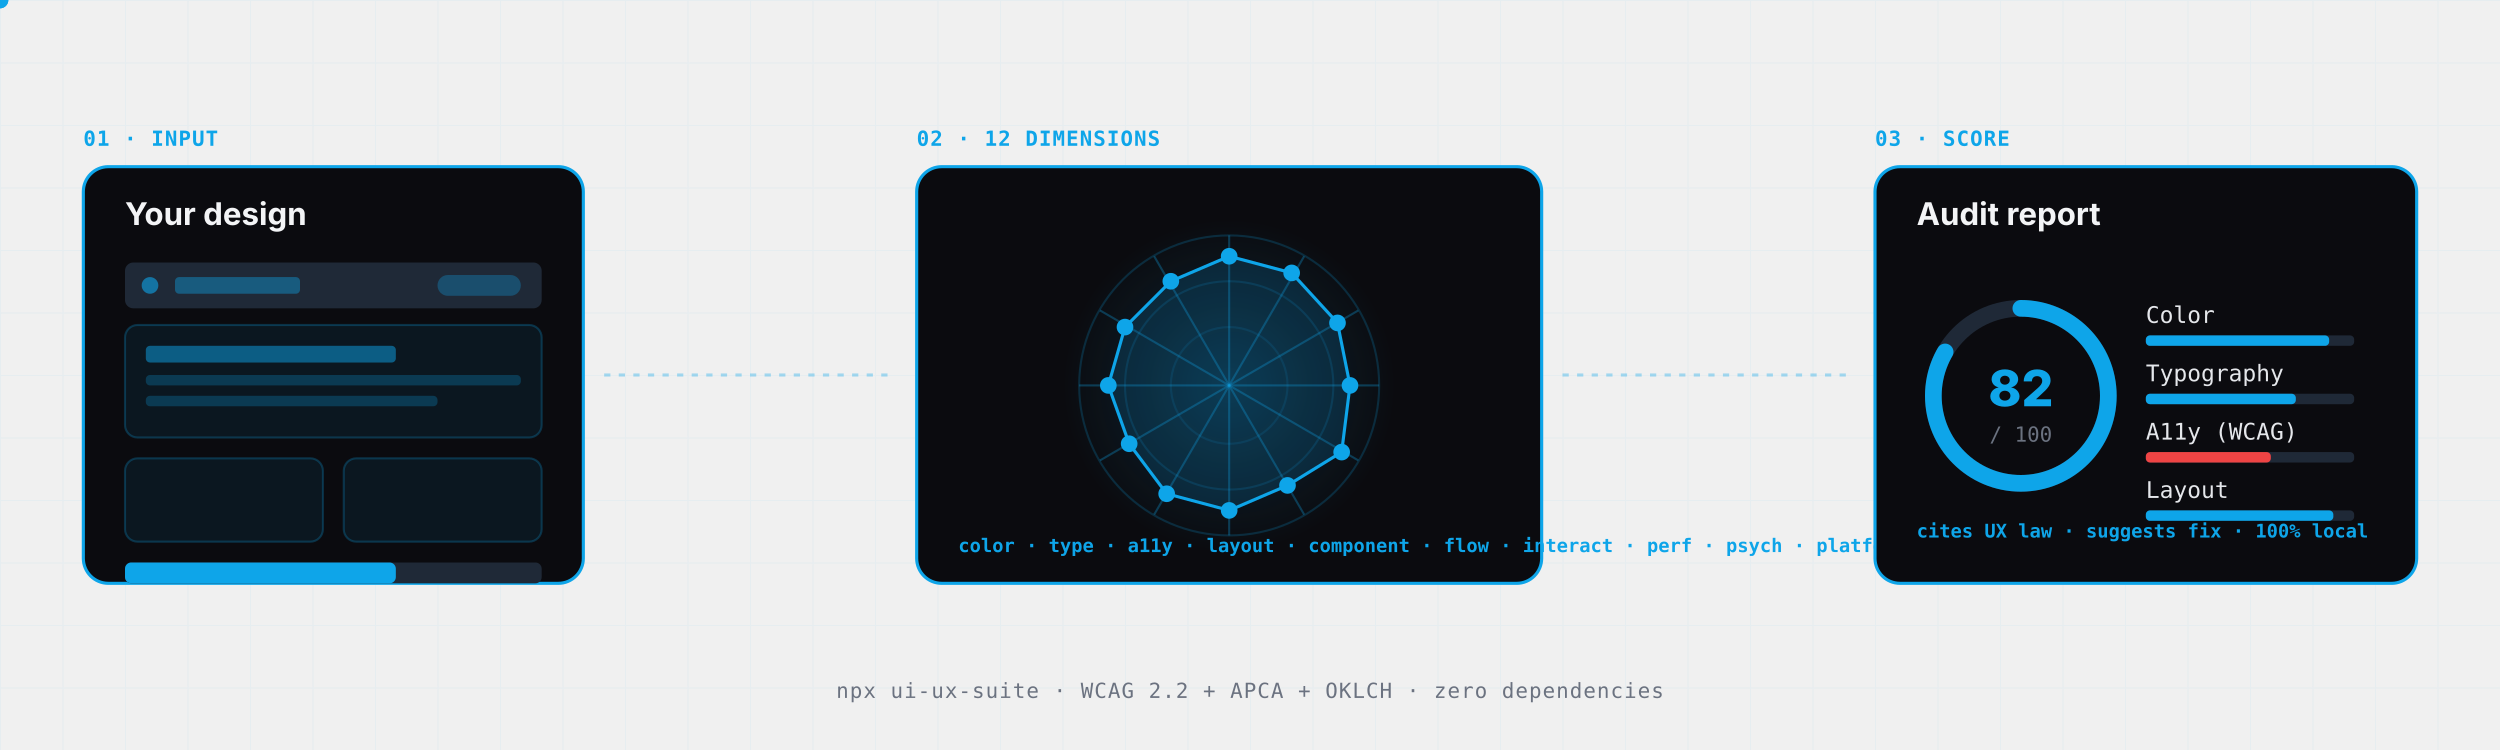
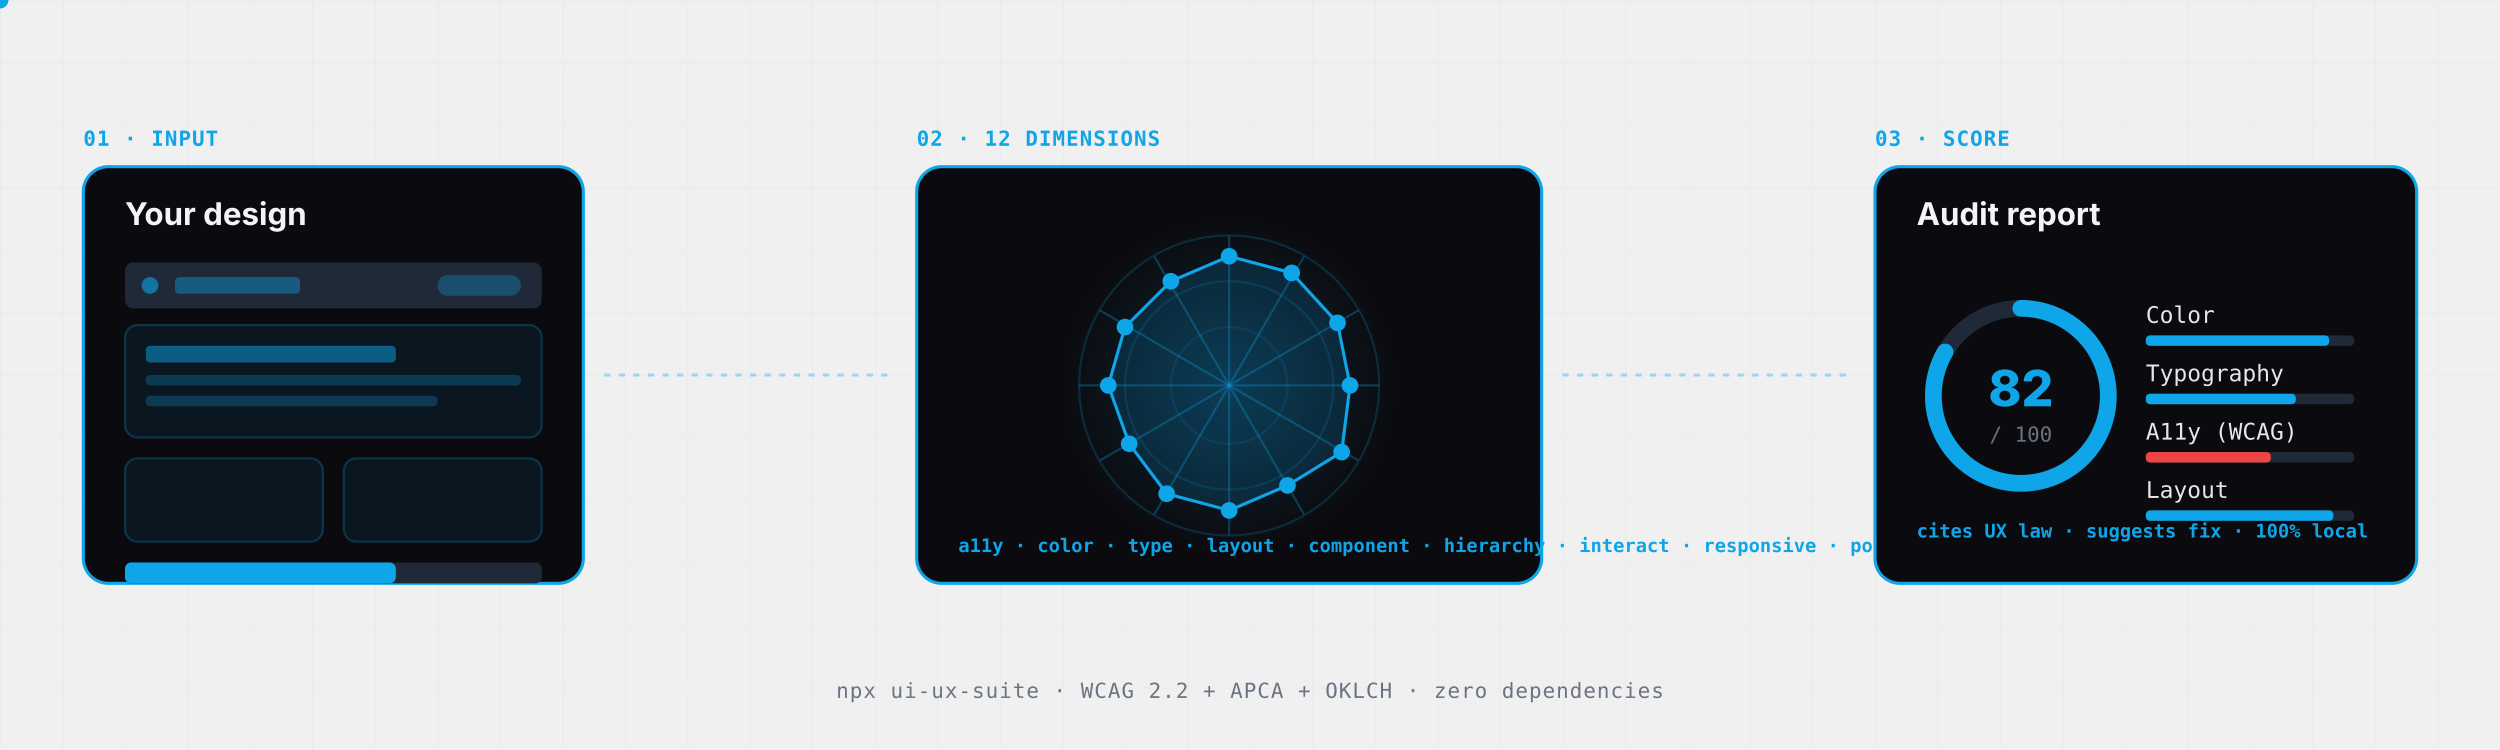
<svg xmlns="http://www.w3.org/2000/svg" viewBox="0 0 1200 360" fill="none" role="img" aria-label="UI UX Suite flow: project is scanned across 12 design dimensions and returns a scored audit">
  <style>
    .bg-grid { stroke: #0ea5e9; stroke-width: 1; opacity: 0.05; }
    .frame { fill: #0b0b0f; stroke: #0ea5e9; stroke-width: 1.5; }
    .mono { font-family: ui-monospace, Menlo, monospace; font-size: 11px; fill: #e5e7eb; }
    .mono-dim { font-family: ui-monospace, Menlo, monospace; font-size: 10px; fill: #6b7280; }
    .title { font-family: 'SF Pro Display', system-ui, sans-serif; font-size: 15px; font-weight: 700; fill: #f3f4f6; }
    .label { font-family: ui-monospace, Menlo, monospace; font-size: 10px; font-weight: 600; fill: #0ea5e9; letter-spacing: 0.5px; }
    .flow-path { stroke: #0ea5e9; stroke-width: 1.5; opacity: 0.35; fill: none; stroke-dasharray: 3 4; }
    .dim-spoke { stroke: #0ea5e9; stroke-width: 1; opacity: 0.3; }
    .dim-label { font-family: Menlo, monospace; font-size: 9px; fill: #0ea5e9; font-weight: 600; }
    @keyframes dim-pulse {
      0%, 100% { opacity: 0.3; }
      50% { opacity: 1; }
    }
    @keyframes score-grow {
      0%, 100% { stroke-dashoffset: 50; }
      50% { stroke-dashoffset: 0; }
    }
    @keyframes gauge-fill {
      0% { stroke-dasharray: 0 440; }
      60%, 100% { stroke-dasharray: 330 440; }
    }
    .gauge-ring { animation: gauge-fill 4s ease-out infinite; transform-origin: center; }
    @keyframes number-count {
      0%, 100% { opacity: 1; }
      50% { opacity: 0.85; }
    }
    .score-num { animation: number-count 3s ease-in-out infinite; }
    @keyframes dim-ping {
      0%, 100% { r: 4; opacity: 0.6; }
      50% { r: 6; opacity: 1; }
    }
    .dim-node-1 { animation: dim-ping 2s ease-in-out infinite; transform-origin: center; }
    .dim-node-2 { animation: dim-ping 2s ease-in-out infinite 0.2s; transform-origin: center; }
    .dim-node-3 { animation: dim-ping 2s ease-in-out infinite 0.4s; transform-origin: center; }
    .dim-node-4 { animation: dim-ping 2s ease-in-out infinite 0.6s; transform-origin: center; }
    .dim-node-5 { animation: dim-ping 2s ease-in-out infinite 0.8s; transform-origin: center; }
    .dim-node-6 { animation: dim-ping 2s ease-in-out infinite 1.0s; transform-origin: center; }
    @keyframes bar-grow {
      0%, 100% { transform: scaleX(0.6); }
      50% { transform: scaleX(1); }
    }
    .bar-1 { animation: bar-grow 2.2s ease-in-out infinite; transform-origin: left; }
    .bar-2 { animation: bar-grow 2.2s ease-in-out infinite 0.3s; transform-origin: left; }
    .bar-3 { animation: bar-grow 2.2s ease-in-out infinite 0.6s; transform-origin: left; }
    .bar-4 { animation: bar-grow 2.2s ease-in-out infinite 0.9s; transform-origin: left; }
+ 
+     @media (prefers-color-scheme: light) {
+       .frame { fill: #ffffff; }
+       .title { fill: #111827; }
+       .mono { fill: #374151; }
+       .mono-dim { fill: #6b7280; }
+       .bg-grid { opacity: 0.08; }
+     }
+     @media (prefers-reduced-motion: reduce) {
+       * { animation: none !important; }
+     }
  </style>
  <defs>
    <pattern id="grid-ui" width="30" height="30" patternUnits="userSpaceOnUse">
      <path d="M 30 0 L 0 0 0 30" class="bg-grid" />
    </pattern>
    <radialGradient id="ui-hub">
      <stop offset="0%" stop-color="#0ea5e9" stop-opacity="0.2" />
      <stop offset="100%" stop-color="#0ea5e9" stop-opacity="0" />
    </radialGradient>
  </defs>
  <rect width="1200" height="360" fill="url(#grid-ui)" />
  <g transform="translate(40,80)">
    <text x="0" y="-10" class="label">01 · INPUT</text>
    <rect x="0" y="0" width="240" height="200" rx="12" class="frame" />
    <text x="20" y="28" class="title">Your design</text>
    <g transform="translate(20,46)">
      <rect x="0" y="0" width="200" height="22" rx="4" fill="#1f2937" />
      <circle cx="12" cy="11" r="4" fill="#0ea5e9" opacity="0.6" />
      <rect x="24" y="7" width="60" height="8" rx="2" fill="#0ea5e9" fill-opacity="0.4" />
      <rect x="150" y="6" width="40" height="10" rx="5" fill="#0ea5e9" fill-opacity="0.3" />
      <rect x="0" y="30" width="200" height="54" rx="6" fill="#0ea5e9" fill-opacity="0.08" stroke="#0ea5e9" stroke-opacity="0.25" />
      <rect x="10" y="40" width="120" height="8" rx="2" fill="#0ea5e9" fill-opacity="0.5" />
      <rect x="10" y="54" width="180" height="5" rx="2" fill="#0ea5e9" fill-opacity="0.25" />
      <rect x="10" y="64" width="140" height="5" rx="2" fill="#0ea5e9" fill-opacity="0.25" />
      <rect x="0" y="94" width="95" height="40" rx="6" fill="#0ea5e9" fill-opacity="0.08" stroke="#0ea5e9" stroke-opacity="0.25" />
      <rect x="105" y="94" width="95" height="40" rx="6" fill="#0ea5e9" fill-opacity="0.08" stroke="#0ea5e9" stroke-opacity="0.25" />
      <rect x="0" y="144" width="200" height="10" rx="3" fill="#1f2937" />
      <rect x="0" y="144" width="130" height="10" rx="3" fill="#0ea5e9" class="bar-1" />
    </g>
  </g>
  <path d="M 290 180 L 430 180" class="flow-path" />
  <circle r="4" fill="#0ea5e9">
    <animateMotion dur="2s" repeatCount="indefinite" path="M 290 180 L 430 180" />
  </circle>
  <circle r="3" fill="#0ea5e9" opacity="0.5">
    <animateMotion dur="2s" begin="0.6s" repeatCount="indefinite" path="M 290 180 L 430 180" />
  </circle>
  <g transform="translate(440,80)">
    <text x="0" y="-10" class="label">02 · 12 DIMENSIONS</text>
    <rect x="0" y="0" width="300" height="200" rx="12" class="frame" />
    <g transform="translate(150,105)">
      <circle cx="0" cy="0" r="80" fill="url(#ui-hub)" />
      <circle cx="0" cy="0" r="72" fill="none" stroke="#0ea5e9" stroke-opacity="0.2" />
      <circle cx="0" cy="0" r="50" fill="none" stroke="#0ea5e9" stroke-opacity="0.15" />
      <circle cx="0" cy="0" r="28" fill="none" stroke="#0ea5e9" stroke-opacity="0.12" />
      <g>
        <line x1="0" y1="0" x2="72" y2="0" class="dim-spoke" />
        <line x1="0" y1="0" x2="62" y2="36" class="dim-spoke" />
        <line x1="0" y1="0" x2="36" y2="62" class="dim-spoke" />
        <line x1="0" y1="0" x2="0" y2="72" class="dim-spoke" />
        <line x1="0" y1="0" x2="-36" y2="62" class="dim-spoke" />
        <line x1="0" y1="0" x2="-62" y2="36" class="dim-spoke" />
        <line x1="0" y1="0" x2="-72" y2="0" class="dim-spoke" />
        <line x1="0" y1="0" x2="-62" y2="-36" class="dim-spoke" />
        <line x1="0" y1="0" x2="-36" y2="-62" class="dim-spoke" />
        <line x1="0" y1="0" x2="0" y2="-72" class="dim-spoke" />
        <line x1="0" y1="0" x2="36" y2="-62" class="dim-spoke" />
        <line x1="0" y1="0" x2="62" y2="-36" class="dim-spoke" />
      </g>
      <polygon points="58,0 54,32 28,48 0,60 -30,52 -48,28 -58,0 -50,-28 -28,-50 0,-62 30,-54 52,-30" fill="#0ea5e9" fill-opacity="0.15" stroke="#0ea5e9" stroke-width="1.5">
        <animate attributeName="fill-opacity" values="0.1;0.3;0.1" dur="3s" repeatCount="indefinite" />
      </polygon>
      <circle cx="58" cy="0" r="4" fill="#0ea5e9" class="dim-node-1" />
      <circle cx="54" cy="32" r="4" fill="#0ea5e9" class="dim-node-2" />
      <circle cx="28" cy="48" r="4" fill="#0ea5e9" class="dim-node-3" />
      <circle cx="0" cy="60" r="4" fill="#0ea5e9" class="dim-node-4" />
      <circle cx="-30" cy="52" r="4" fill="#0ea5e9" class="dim-node-5" />
      <circle cx="-48" cy="28" r="4" fill="#0ea5e9" class="dim-node-6" />
      <circle cx="-58" cy="0" r="4" fill="#0ea5e9" class="dim-node-1" />
      <circle cx="-50" cy="-28" r="4" fill="#0ea5e9" class="dim-node-2" />
      <circle cx="-28" cy="-50" r="4" fill="#0ea5e9" class="dim-node-3" />
      <circle cx="0" cy="-62" r="4" fill="#0ea5e9" class="dim-node-4" />
      <circle cx="30" cy="-54" r="4" fill="#0ea5e9" class="dim-node-5" />
      <circle cx="52" cy="-30" r="4" fill="#0ea5e9" class="dim-node-6" />
    </g>
    <g transform="translate(20,185)">
-       <text class="dim-label" x="0" y="0">color · type · a11y · layout · component · flow · interact · perf · psych · platform · style · density</text>
+       <text class="dim-label" x="0" y="0">a11y · color · type · layout · component · hierarchy · interact · responsive · polish · perf · info-arch · platform</text>
    </g>
  </g>
  <path d="M 750 180 L 890 180" class="flow-path" />
  <circle r="4" fill="#0ea5e9">
    <animateMotion dur="2s" repeatCount="indefinite" path="M 750 180 L 890 180" />
  </circle>
  <circle r="3" fill="#0ea5e9" opacity="0.5">
    <animateMotion dur="2s" begin="0.6s" repeatCount="indefinite" path="M 750 180 L 890 180" />
  </circle>
  <g transform="translate(900,80)">
    <text x="0" y="-10" class="label">03 · SCORE</text>
    <rect x="0" y="0" width="260" height="200" rx="12" class="frame" />
    <text x="20" y="28" class="title">Audit report</text>
    <g transform="translate(70,110)">
      <circle cx="0" cy="0" r="42" fill="none" stroke="#1f2937" stroke-width="8" />
      <circle cx="0" cy="0" r="42" fill="none" stroke="#0ea5e9" stroke-width="8" stroke-linecap="round" stroke-dasharray="220 264" transform="rotate(-90)" class="gauge-ring" />
      <text x="0" y="5" text-anchor="middle" font-family="'SF Pro Display',sans-serif" font-size="24" font-weight="800" fill="#0ea5e9" class="score-num">82</text>
      <text x="0" y="22" text-anchor="middle" class="mono-dim">/ 100</text>
    </g>
    <g transform="translate(130,75)">
      <text class="mono" x="0" y="0">Color</text>
      <rect x="0" y="6" width="100" height="5" rx="2" fill="#1f2937" />
      <rect x="0" y="6" width="88" height="5" rx="2" fill="#0ea5e9" class="bar-1" />
      <text class="mono" x="0" y="28">Typography</text>
      <rect x="0" y="34" width="100" height="5" rx="2" fill="#1f2937" />
      <rect x="0" y="34" width="72" height="5" rx="2" fill="#0ea5e9" class="bar-2" />
      <text class="mono" x="0" y="56">A11y (WCAG)</text>
      <rect x="0" y="62" width="100" height="5" rx="2" fill="#1f2937" />
      <rect x="0" y="62" width="60" height="5" rx="2" fill="#ef4444" class="bar-3" />
      <text class="mono" x="0" y="84">Layout</text>
      <rect x="0" y="90" width="100" height="5" rx="2" fill="#1f2937" />
      <rect x="0" y="90" width="90" height="5" rx="2" fill="#0ea5e9" class="bar-4" />
    </g>
    <g transform="translate(20,178)">
      <text font-family="Menlo,monospace" font-size="9" fill="#0ea5e9" font-weight="600">cites UX law · suggests fix · 100% local</text>
    </g>
  </g>
  <text x="600" y="335" text-anchor="middle" font-family="Menlo,monospace" font-size="10" fill="#6b7280" letter-spacing="0.5">npx ui-ux-suite  ·  WCAG 2.2 + APCA + OKLCH  ·  zero dependencies</text>
</svg>
